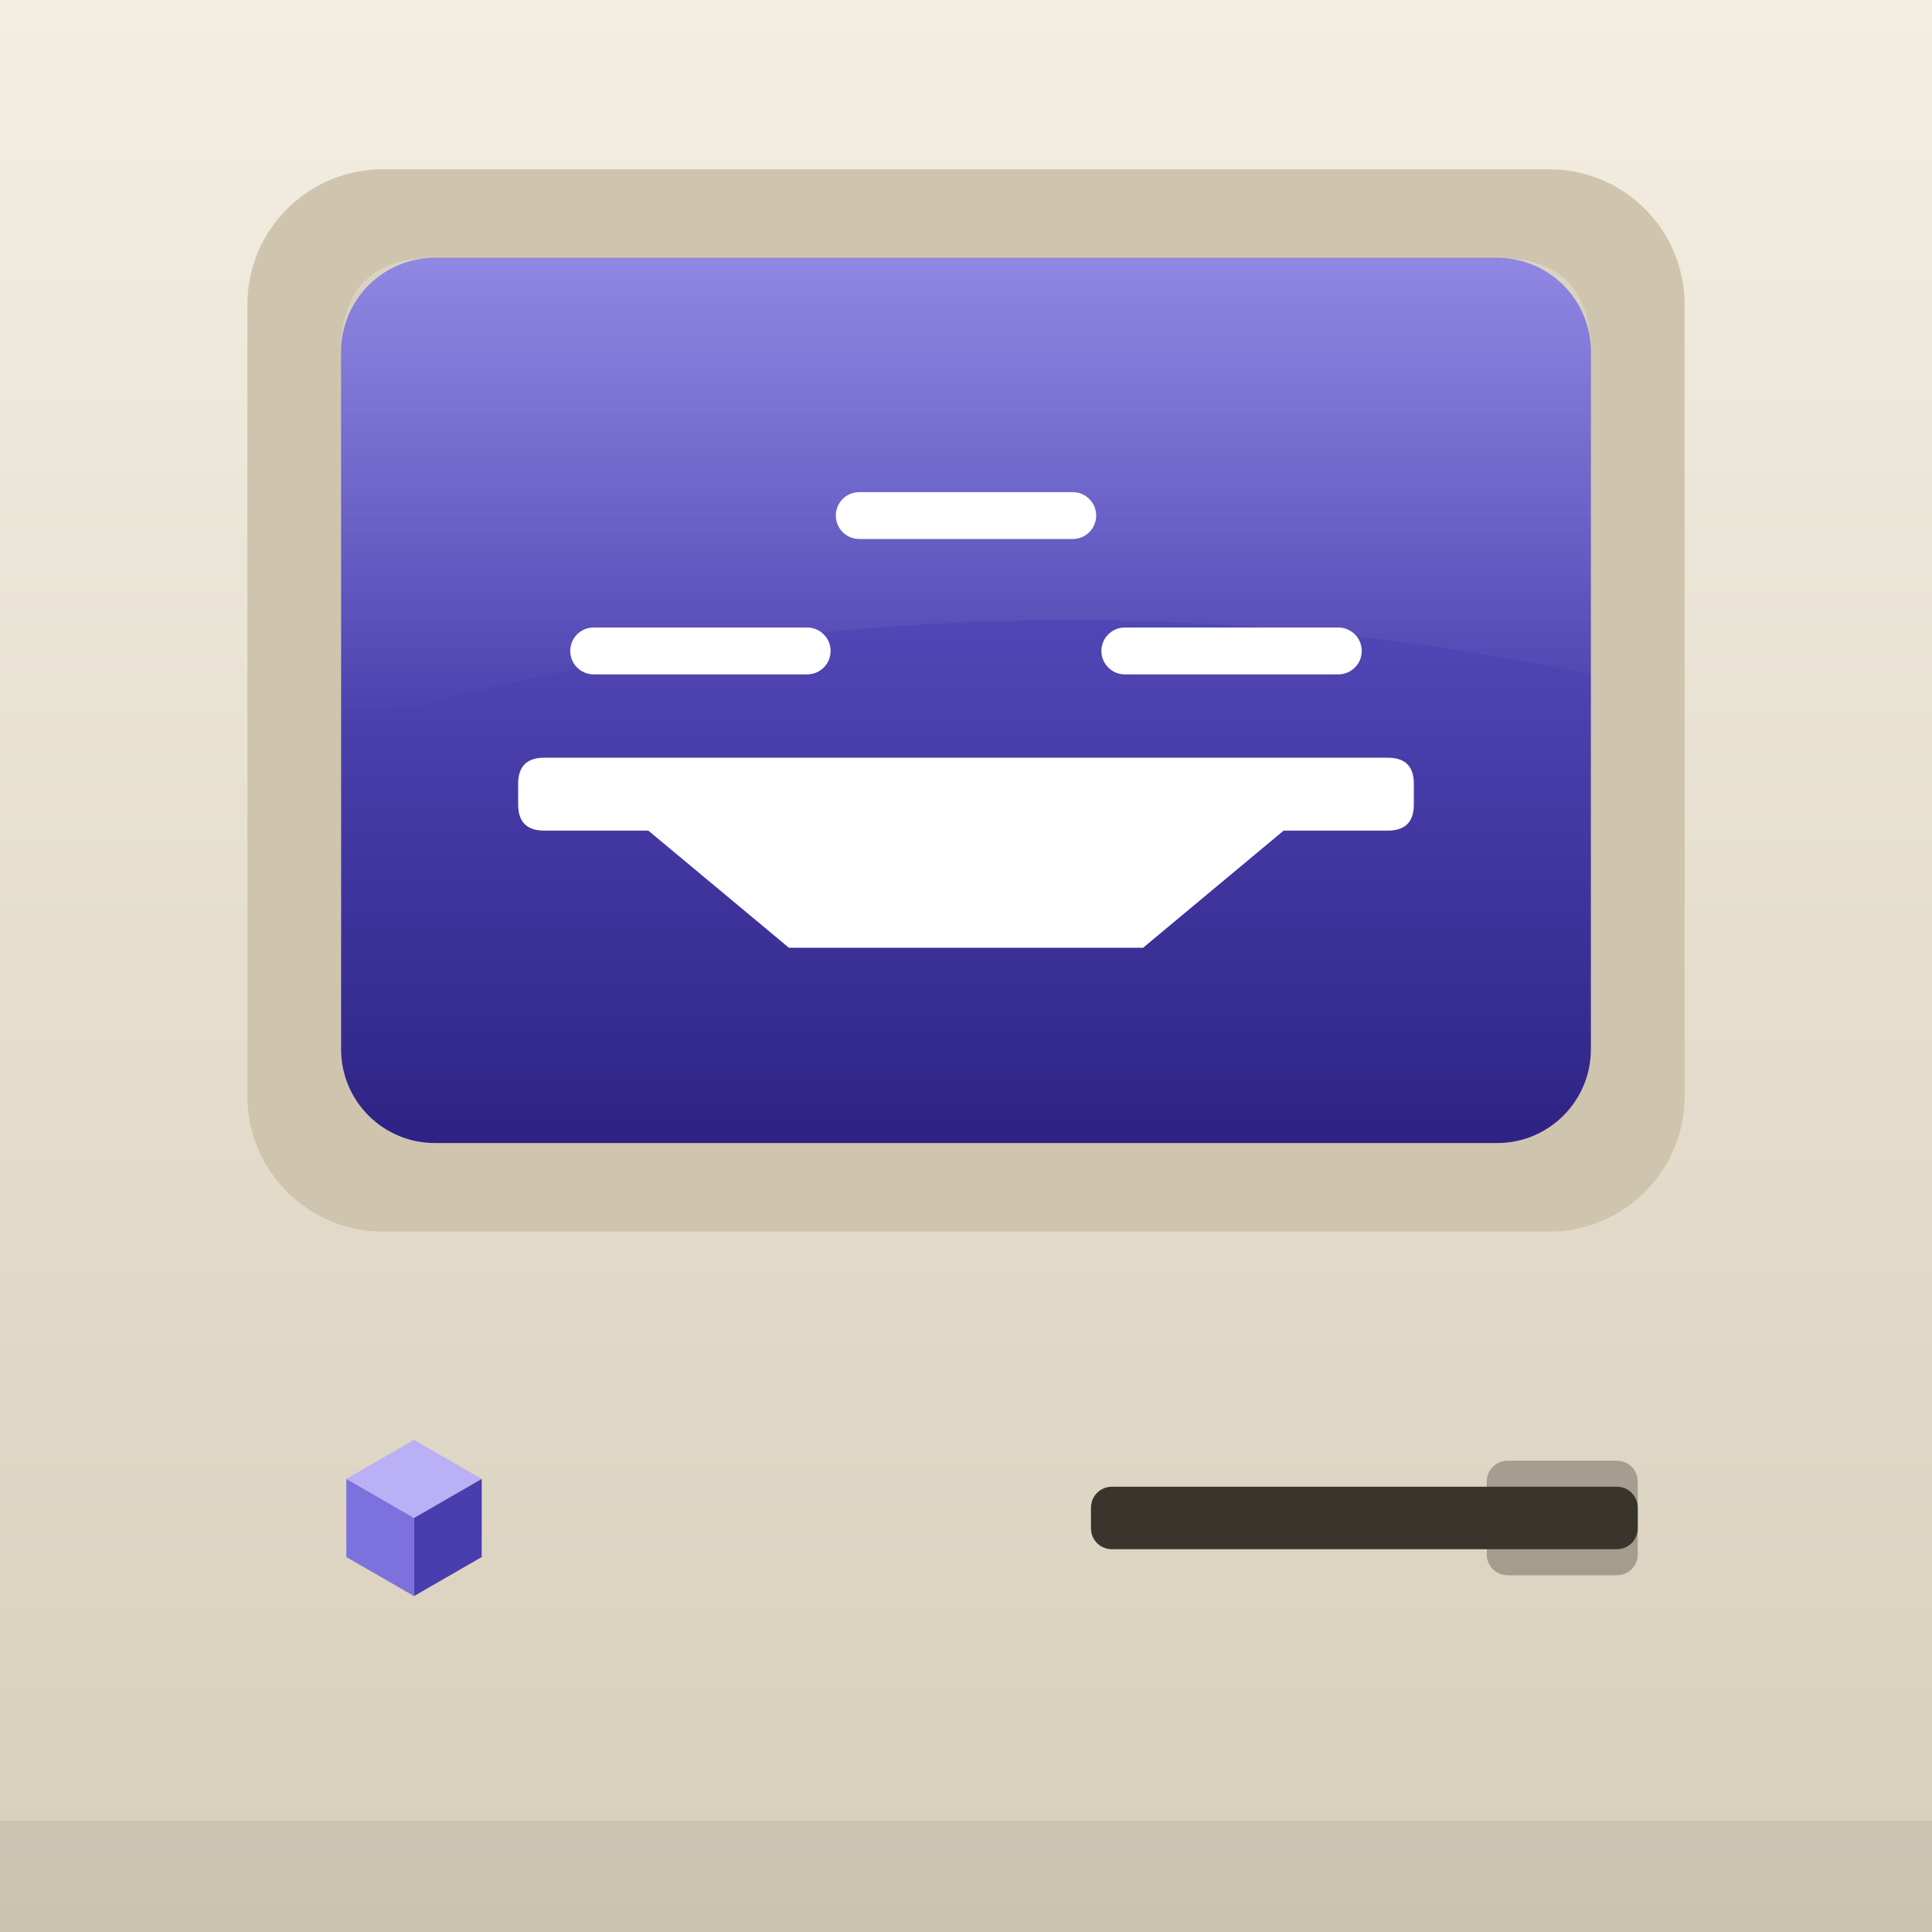
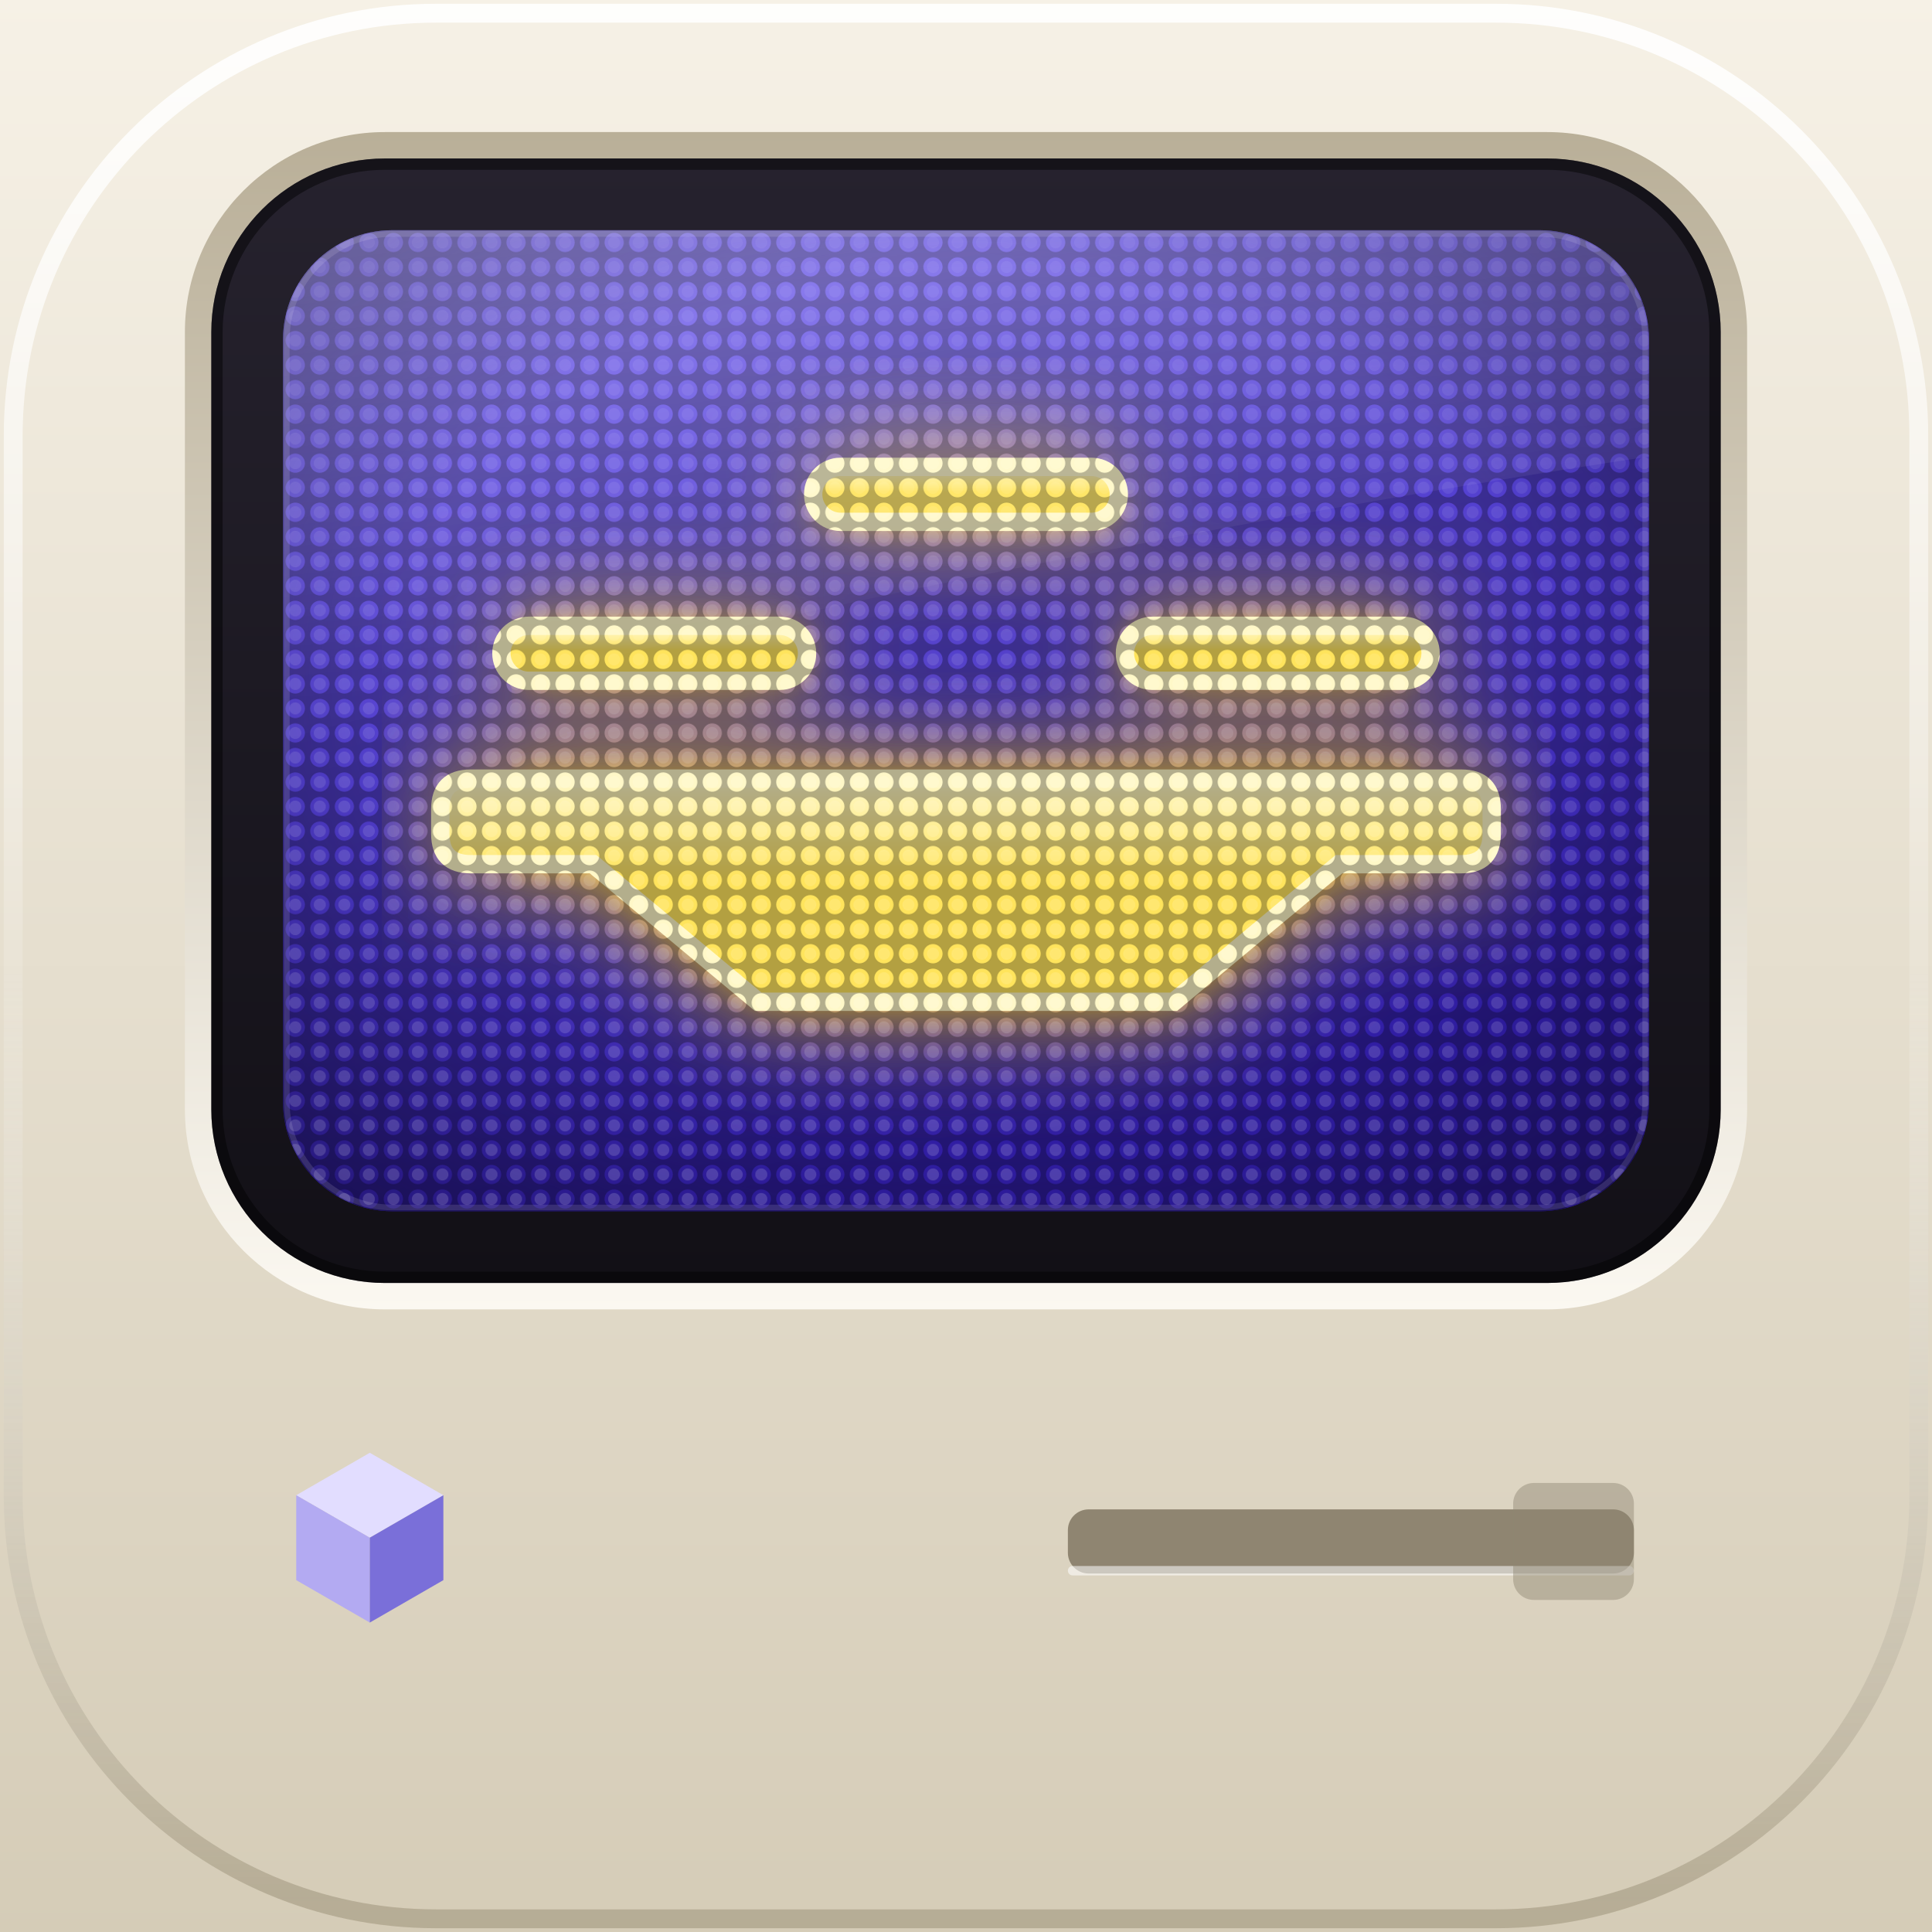
<svg xmlns="http://www.w3.org/2000/svg" viewBox="0 0 1024 1024" width="1024" height="1024">
  <defs>
-     <linearGradient id="body" x1="512" y1="0" x2="512" y2="1024" gradientUnits="userSpaceOnUse">
-       <stop offset="0" stop-color="#F3EEE2" />
-       <stop offset="1" stop-color="#D8CFBB" />
+     <linearGradient id="body" x1="0" y1="0" x2="0" y2="1">
+       <stop offset="0" stop-color="#F6F1E6" />
+       <stop offset="1" stop-color="#D5CCB7" />
    </linearGradient>
-     <linearGradient id="screen" x1="512" y1="240" x2="512" y2="580" gradientUnits="userSpaceOnUse">
-       <stop offset="0" stop-color="#6A5FD8" />
-       <stop offset="1" stop-color="#2E2384" />
+     <linearGradient id="rim" x1="0" y1="0" x2="0" y2="1">
+       <stop offset="0" stop-color="#FFFFFF" stop-opacity="0.9" />
+       <stop offset="0.5" stop-color="#FFFFFF" stop-opacity="0.15" />
+       <stop offset="1" stop-color="#A89E86" stop-opacity="0.7" />
    </linearGradient>
-     <linearGradient id="gloss" x1="512" y1="240" x2="512" y2="420" gradientUnits="userSpaceOnUse">
-       <stop offset="0" stop-color="#FFFFFF" stop-opacity="0.25" />
+     <linearGradient id="lip" x1="0" y1="0" x2="0" y2="1">
+       <stop offset="0" stop-color="#B9AF98" />
+       <stop offset="1" stop-color="#FBF8F1" />
+     </linearGradient>
+     <linearGradient id="bezel" x1="0" y1="0" x2="0" y2="1">
+       <stop offset="0" stop-color="#26222E" />
+       <stop offset="1" stop-color="#121016" />
+     </linearGradient>
+     <linearGradient id="screen" x1="0" y1="0" x2="0.35" y2="1">
+       <stop offset="0" stop-color="#7563F2" />
+       <stop offset="1" stop-color="#3420B0" />
+     </linearGradient>
+     <radialGradient id="vign" cx="0.5" cy="0.45" r="0.75">
+       <stop offset="0.55" stop-color="#140A4A" stop-opacity="0" />
+       <stop offset="1" stop-color="#140A4A" stop-opacity="0.6" />
+     </radialGradient>
+     <linearGradient id="dotfade" x1="0" y1="0" x2="0" y2="1">
+       <stop offset="0" stop-color="#FFFFFF" stop-opacity="0.35" />
+       <stop offset="1" stop-color="#FFFFFF" stop-opacity="1" />
+     </linearGradient>
+     <pattern id="dotp" width="13" height="13" patternUnits="userSpaceOnUse" x="150" y="122">
+       <circle cx="6.5" cy="6.5" r="3.2" fill="#FFFFFF" fill-opacity="0.16" />
+     </pattern>
+     <pattern id="gridp" width="13" height="13" patternUnits="userSpaceOnUse" x="150" y="122">
+       <path d="M0 0H13V13H0Z M6.5 1.4A5.1 5.1 0 1 0 6.51 1.4Z" fill="#000000" fill-opacity="0.3" fill-rule="evenodd" />
+     </pattern>
+     <mask id="dotmask">
+       <rect x="150" y="122" width="724" height="520" fill="url(#dotfade)" />
+     </mask>
+     <clipPath id="scr">
+       <rect x="150" y="122" width="724" height="520" rx="58" />
+     </clipPath>
+     <linearGradient id="gloss" x1="0" y1="0" x2="0.25" y2="1">
+       <stop offset="0" stop-color="#FFFFFF" stop-opacity="0.26" />
+       <stop offset="0.8" stop-color="#FFFFFF" stop-opacity="0.02" />
      <stop offset="1" stop-color="#FFFFFF" stop-opacity="0" />
    </linearGradient>
-   </defs>
-   <rect width="1024" height="1024" fill="url(#body)" />
-   <rect y="965" width="1024" height="59" fill="#000000" fill-opacity="0.06" />
-   <g transform="translate(512 512) scale(1.38) translate(-512 -512)">
-     <rect x="236" y="206" width="552" height="408" rx="52" fill="#CFC5AE" />
-     <rect x="272" y="240" width="480" height="340" rx="36" fill="url(#screen)" />
-     <g fill="#FFFFFF">
+     <linearGradient id="stagefill" x1="0" y1="0" x2="0" y2="1">
+       <stop offset="0" stop-color="#FFF8C8" />
+       <stop offset="0.45" stop-color="#FFE45C" />
+       <stop offset="1" stop-color="#FFE45C" />
+     </linearGradient>
+     <filter id="glow" x="-40%" y="-80%" width="180%" height="260%">
+       <feGaussianBlur stdDeviation="30" />
+     </filter>
+     <filter id="glow2" x="-20%" y="-40%" width="140%" height="180%">
+       <feGaussianBlur stdDeviation="9" />
+     </filter>
+     <g id="glyph" transform="translate(512 390.0) scale(1.62) translate(-512 -418)">
      <rect x="462" y="330" width="100" height="18" rx="9" />
      <rect x="360" y="382" width="100" height="18" rx="9" />
      <rect x="564" y="382" width="100" height="18" rx="9" />
      <path d="M350,432 H674 Q684,432 684,442 V450 Q684,460 674,460 H634 L580,505 H444 L390,460 H350 Q340,460 340,450 V442 Q340,432 350,432 Z" />
    </g>
-     <path d="M272,276 Q272,240 308,240 H716 Q752,240 752,276 V400 Q512,350 272,420 Z" fill="url(#gloss)" />
-     <rect x="560" y="712" width="210" height="24" rx="8" fill="#3A352C" />
-     <rect x="712" y="702" width="58" height="44" rx="8" fill="#3A352C" fill-opacity="0.35" />
-     <path d="M300,694 L326,709 L300,724 L274,709 Z" fill="#B9B0F5" />
-     <path d="M274,709 L300,724 L300,754 L274,739 Z" fill="#7D71DD" />
-     <path d="M300,724 L326,709 L326,739 L300,754 Z" fill="#4A3DAE" />
+   </defs>
+   <g id="base">
+     <rect width="1024" height="1024" fill="url(#body)" />
+     <rect x="7" y="7" width="1010" height="1010" rx="224" fill="none" stroke="url(#rim)" stroke-width="10" />
+     <rect x="98" y="70" width="828" height="624" rx="106" fill="url(#lip)" />
+     <rect x="112" y="84" width="800" height="596" rx="92" fill="url(#bezel)" />
+     <rect x="115" y="87" width="794" height="590" rx="89" fill="none" stroke="#000000" stroke-opacity="0.45" stroke-width="6" />
+     <rect x="566" y="800" width="300" height="34" rx="11" fill="#8F8571" />
+     <rect x="566" y="830" width="300" height="5" rx="2.5" fill="#FFFFFF" fill-opacity="0.55" />
+     <rect x="802" y="786" width="64" height="62" rx="11" fill="#8F8571" fill-opacity="0.45" />
+     <g transform="translate(196 815) scale(1.5) translate(-300 -724)">
+       <path d="M300,694 L326,709 L300,724 L274,709 Z" fill="#E2DDFF" />
+       <path d="M274,709 L300,724 L300,754 L274,739 Z" fill="#B3AAF2" />
+       <path d="M300,724 L326,709 L326,739 L300,754 Z" fill="#7A6FD9" />
+     </g>
+   </g>
+   <g id="screen">
+     <rect x="150" y="122" width="724" height="520" rx="58" fill="url(#screen)" />
+     <rect x="150" y="122" width="724" height="520" rx="58" fill="url(#vign)" />
+   </g>
+   <g id="stage">
+     <use href="#glyph" fill="#FFD23F" opacity="0.95" filter="url(#glow)" />
+     <use href="#glyph" fill="#FFD23F" opacity="0.6" filter="url(#glow)" />
+     <use href="#glyph" fill="#FFD23F" opacity="0.9" filter="url(#glow2)" />
+     <use href="#glyph" fill="url(#stagefill)" stroke="#FFF8C8" stroke-width="6" />
+   </g>
+   <g id="dots" clip-path="url(#scr)">
+     <rect x="150" y="122" width="724" height="520" fill="url(#gridp)" />
+     <rect x="150" y="122" width="724" height="520" fill="url(#dotp)" mask="url(#dotmask)" />
+   </g>
+   <g id="gloss">
+     <path clip-path="url(#scr)" d="M150,122 H874 V242 C674,272 410,322 150,392 Z" fill="url(#gloss)" />
+     <rect x="152" y="124" width="720" height="516" rx="56" fill="none" stroke="#FFFFFF" stroke-opacity="0.12" stroke-width="3" />
  </g>
</svg>
